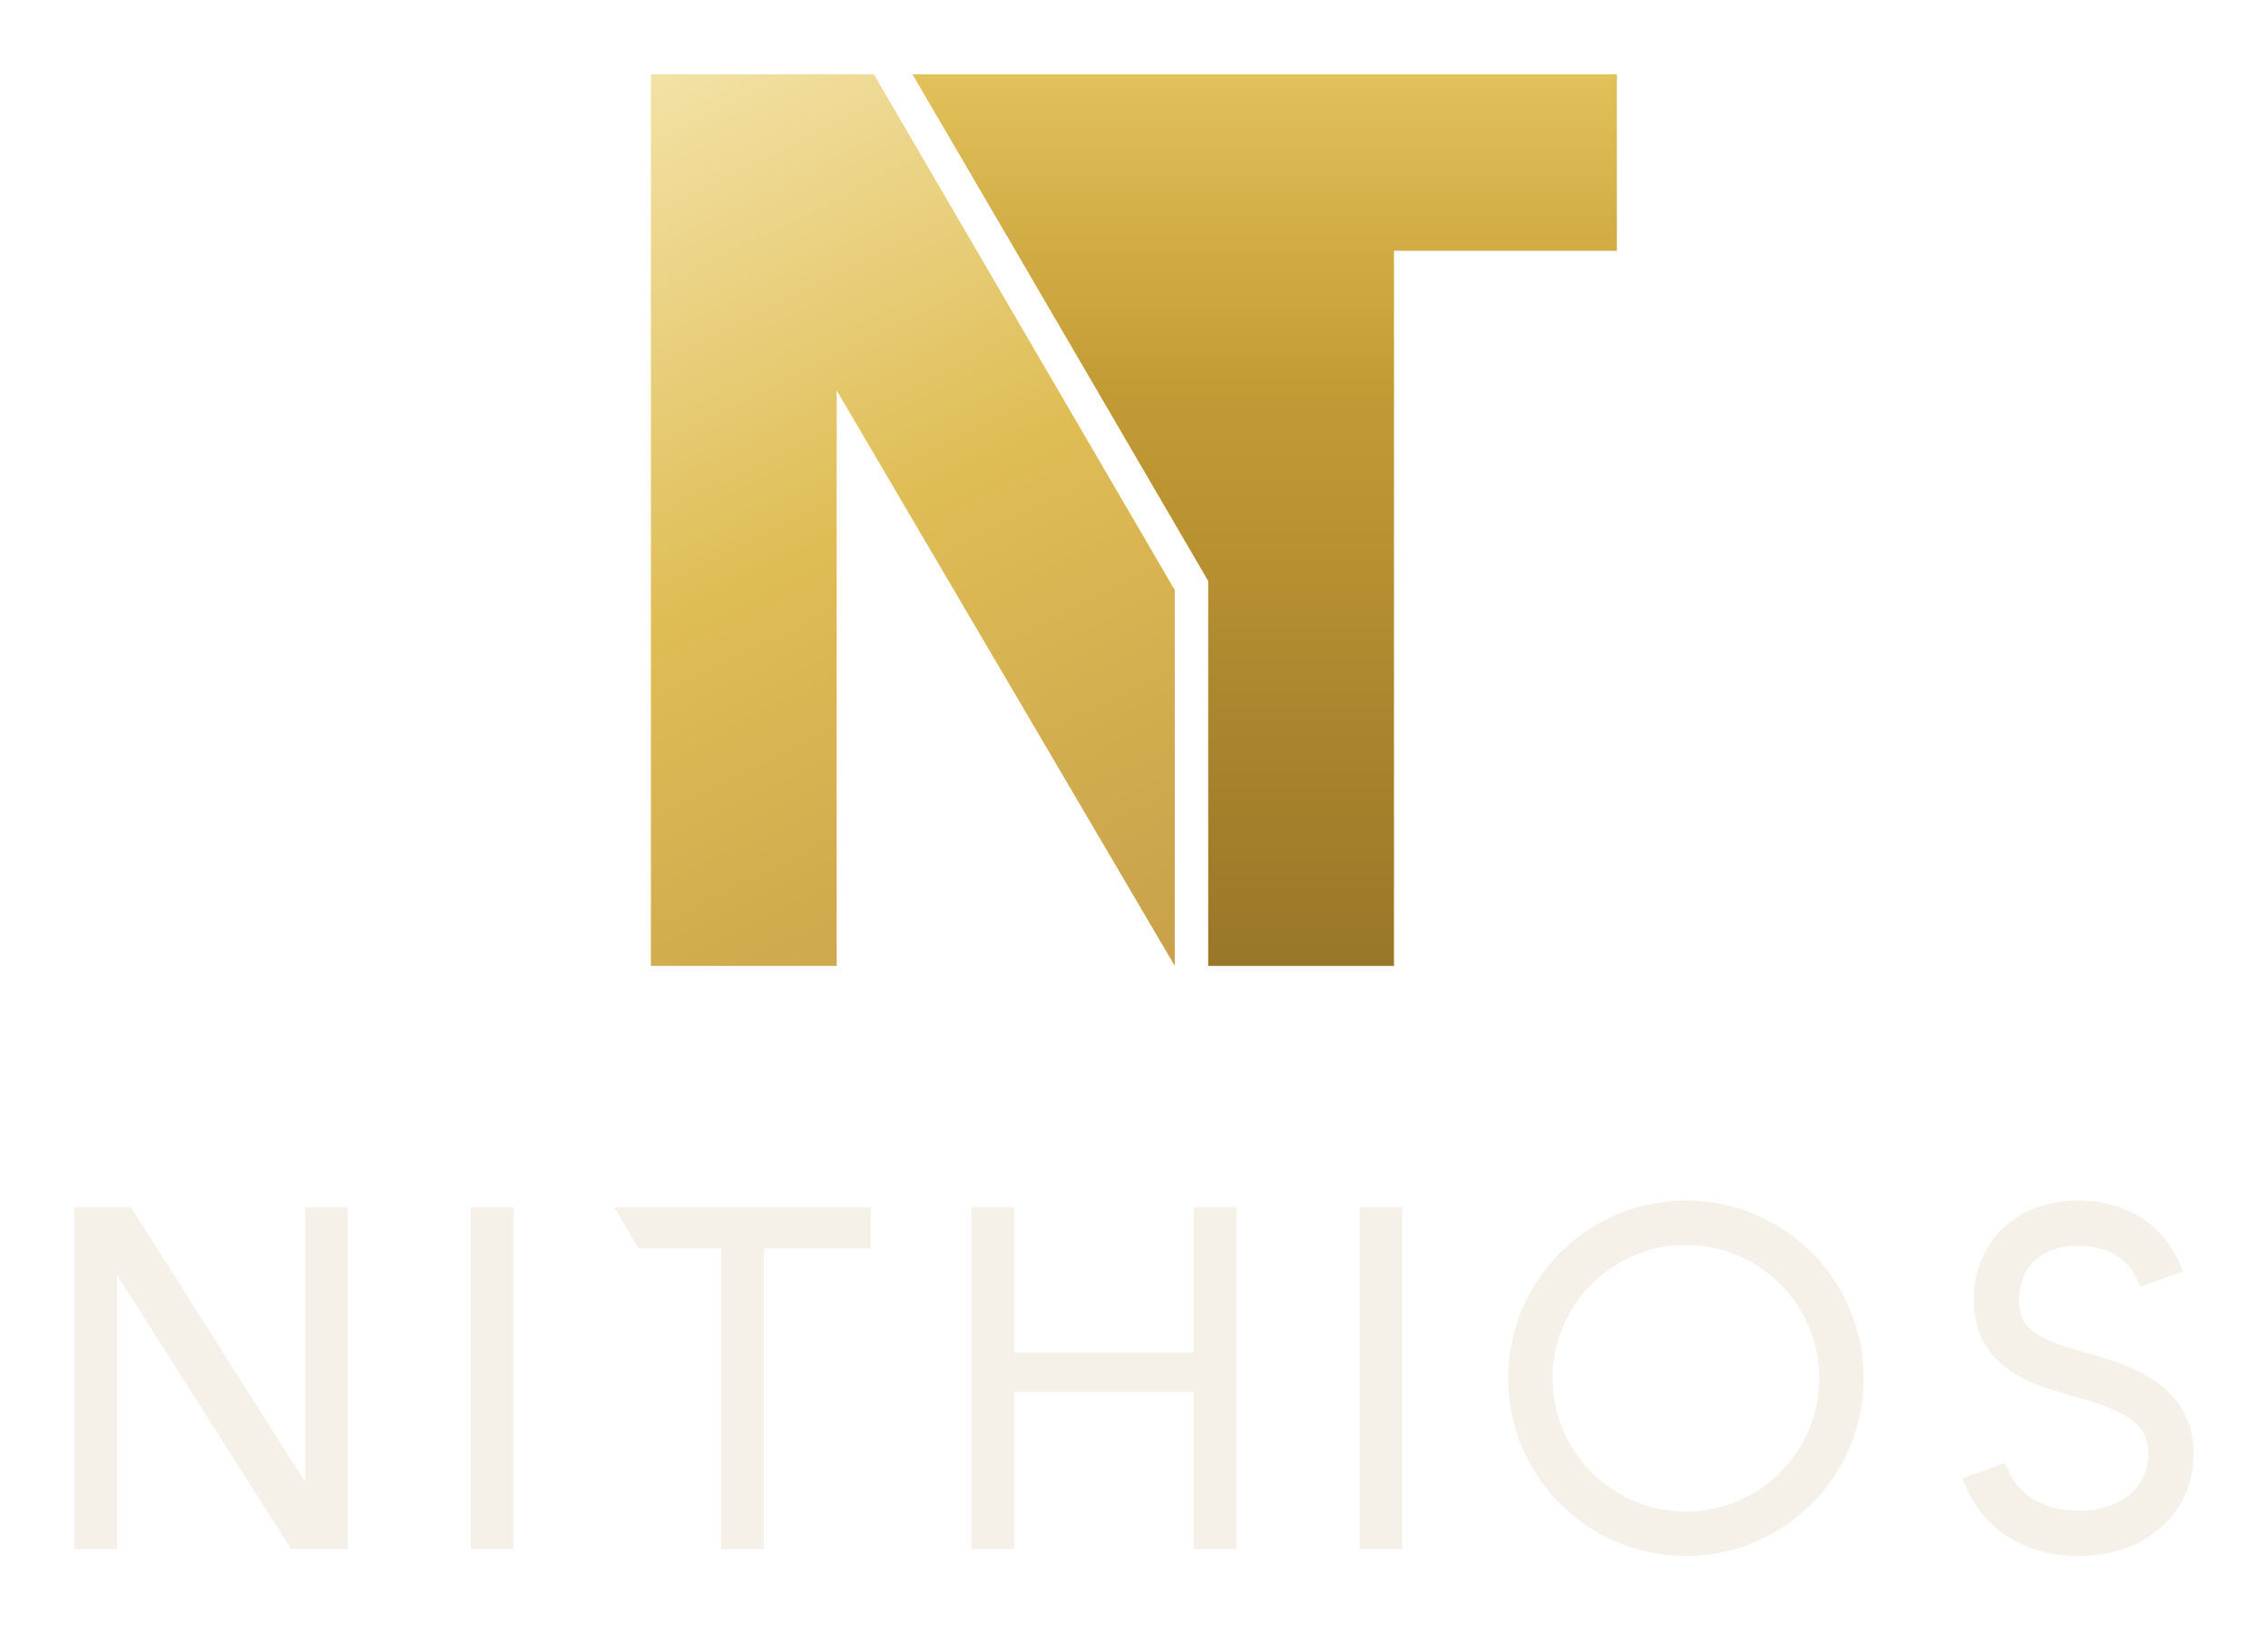
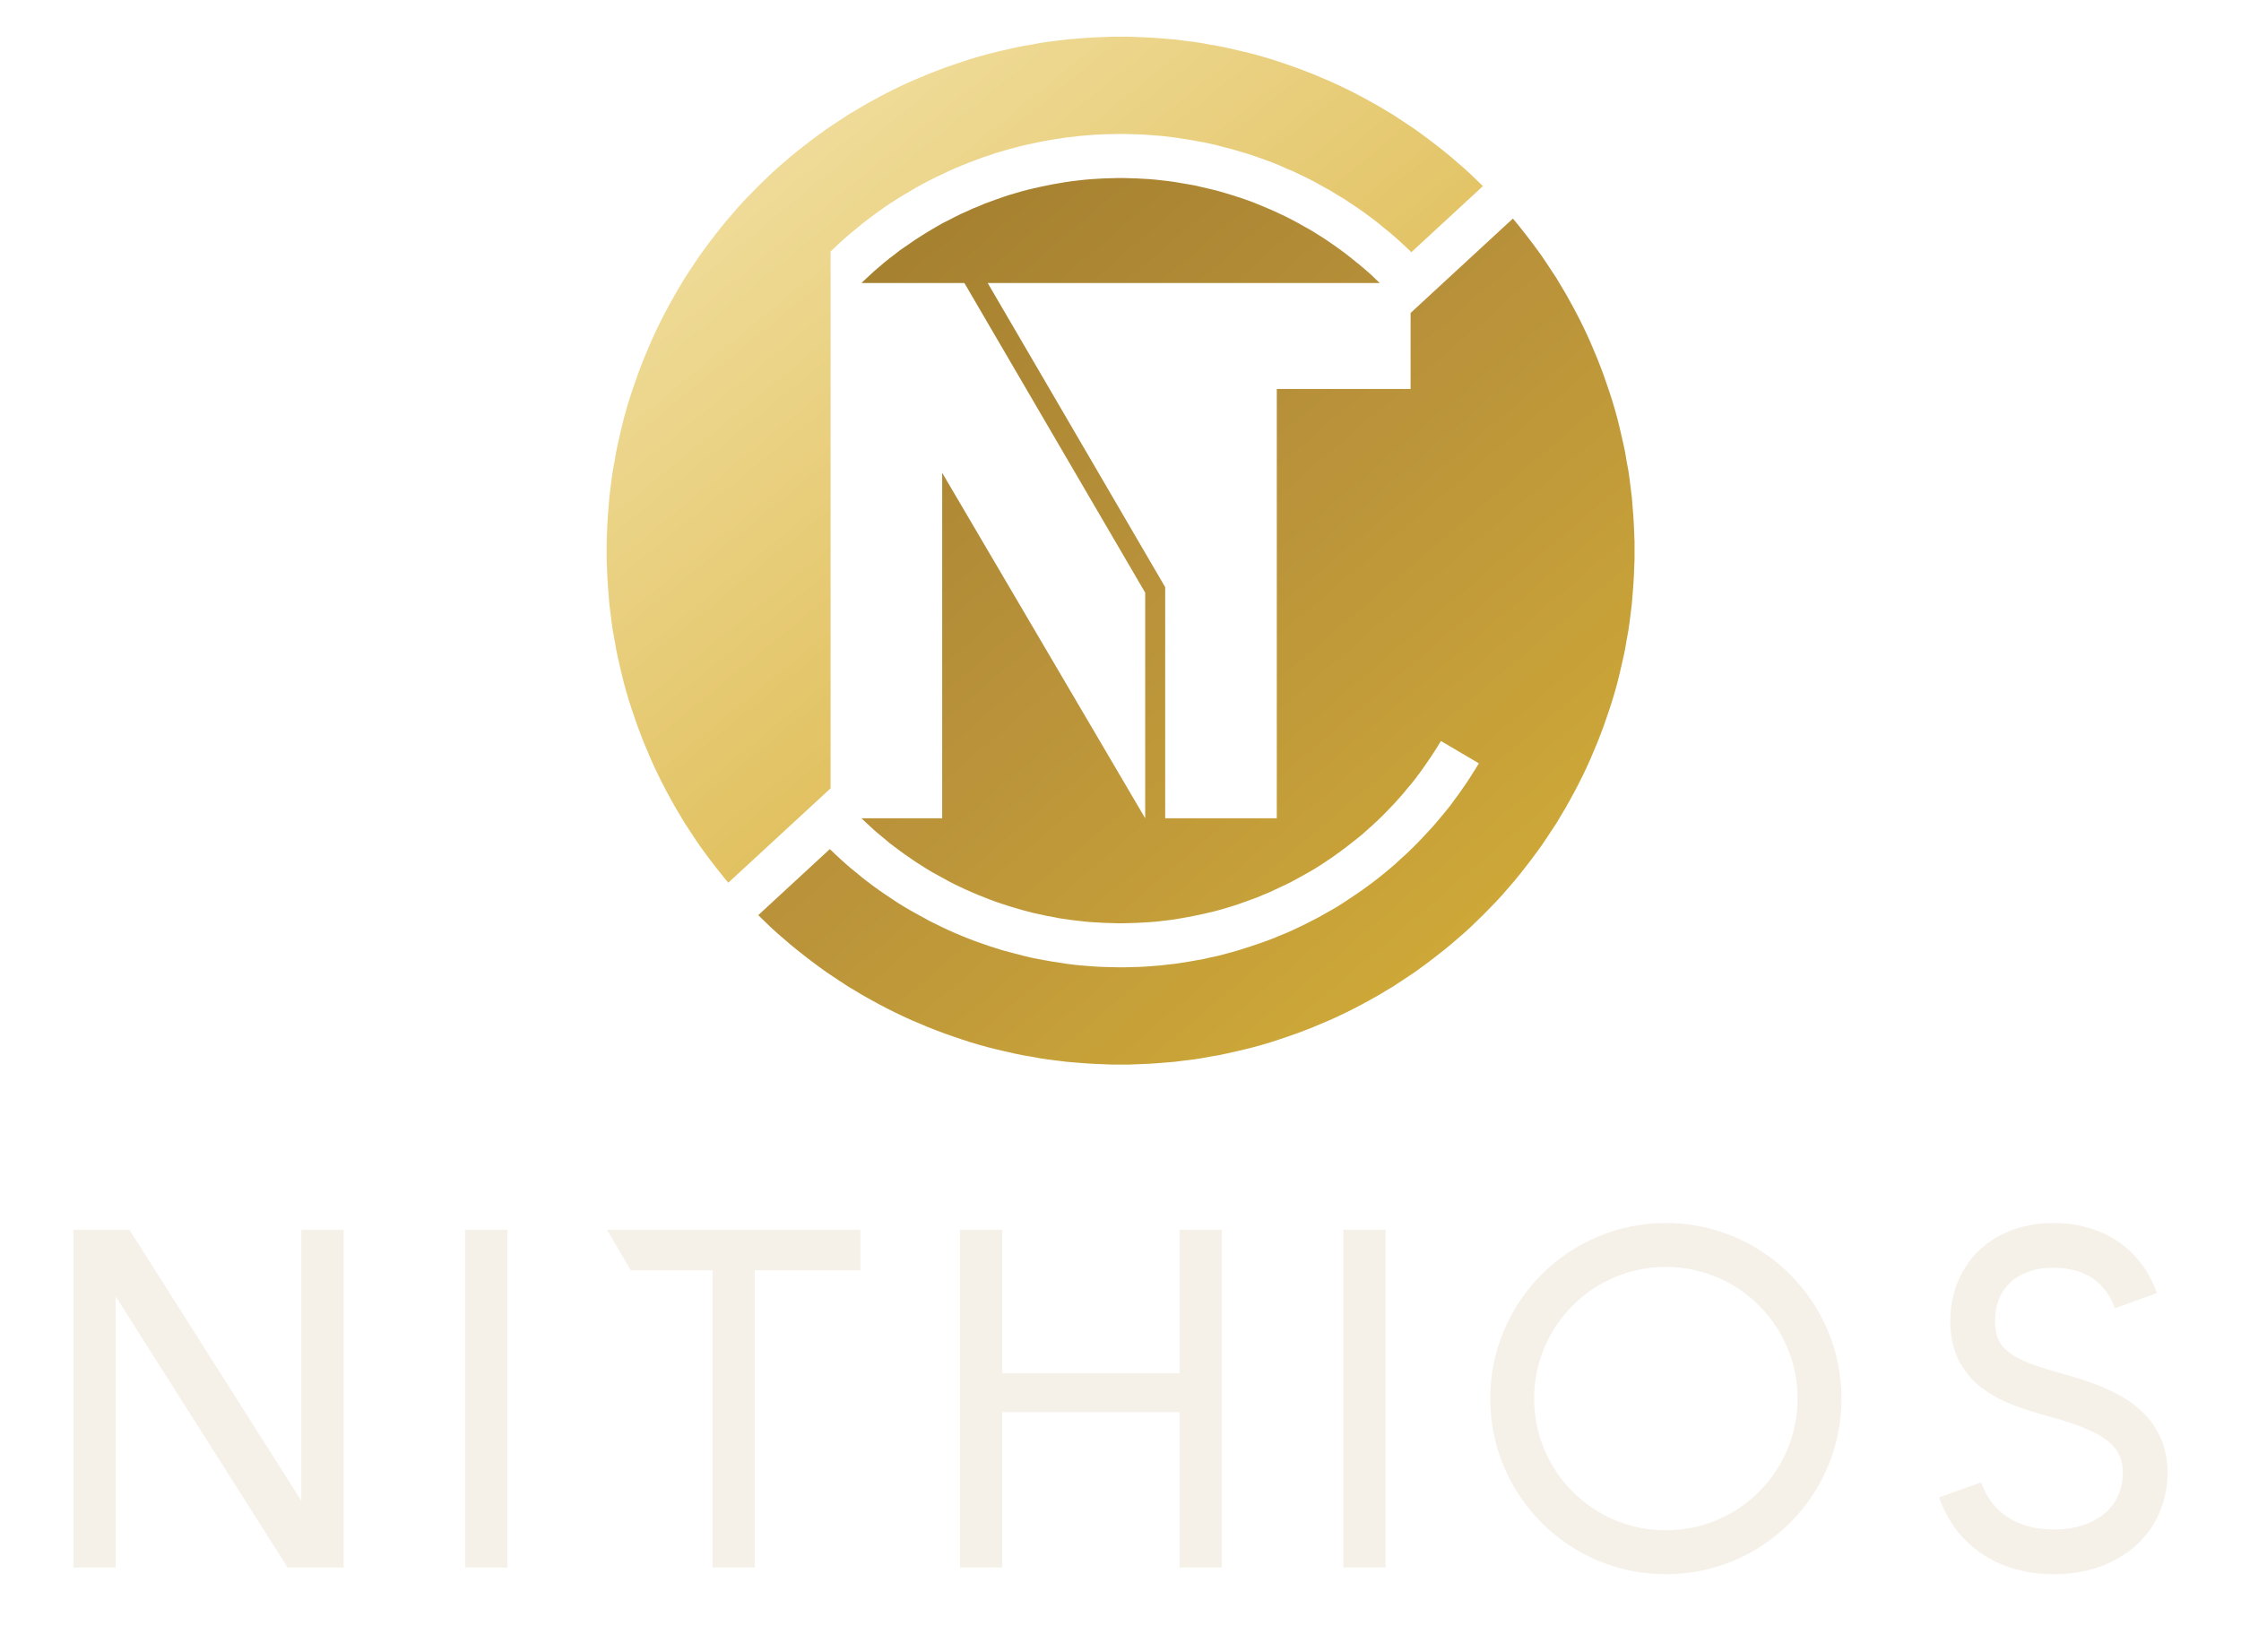
- <svg xmlns="http://www.w3.org/2000/svg" viewBox="-4 4 122.09 87.77" role="img" aria-label="Nithios">
+ <svg xmlns="http://www.w3.org/2000/svg" viewBox="-4 2 122.09 90" role="img" aria-label="Nithios">
  <defs>
-     <linearGradient id="nth-nt-nv-a" gradientUnits="userSpaceOnUse" x1="6" y1="8" x2="30" y2="56">
+     <linearGradient id="nth-k-nv-a" gradientUnits="userSpaceOnUse" x1="8" y1="6" x2="52" y2="60">
      <stop offset="0" stop-color="#f3e2a6" />
-       <stop offset="0.5" stop-color="#dfbd55" />
-       <stop offset="1" stop-color="#c9a24b" />
+       <stop offset=".55" stop-color="#e0bf5c" />
+       <stop offset="1" stop-color="#c9a03f" />
    </linearGradient>
-     <linearGradient id="nth-nt-nv-t" gradientUnits="userSpaceOnUse" x1="0" y1="8" x2="0" y2="56">
-       <stop offset="0" stop-color="#e2c15a" />
-       <stop offset="0.35" stop-color="#c39b35" />
+     <linearGradient id="nth-k-nv-b" gradientUnits="userSpaceOnUse" x1="56" y1="60" x2="10" y2="6">
+       <stop offset="0" stop-color="#d4af37" />
+       <stop offset=".5" stop-color="#b8913a" />
      <stop offset="1" stop-color="#9a7628" />
    </linearGradient>
  </defs>
-   <g transform="translate(25.04 0)">
-     <path fill="url(#nth-nt-nv-a)" d="M6 56L6 8L18 8L34.2 35.77L34.2 56L16 25.02L16 56Z" />
-     <path fill="url(#nth-nt-nv-t)" d="M20.08 8L58 8L58 17.5L46 17.5L46 56L36 56L36 35.28L25.63 17.5Z" />
+   <g transform="translate(25.05 0)">
+     <path fill="url(#nth-k-nv-a)" d="M4 32L4 31.51L4.02 31.02L4.04 30.53L4.07 30.05L4.11 29.56L4.15 29.07L4.21 28.59L4.27 28.1L4.34 27.62L4.43 27.14L4.51 26.66L4.61 26.18L4.72 25.7L4.83 25.23L4.95 24.75L5.08 24.28L5.22 23.81L5.37 23.35L5.53 22.88L5.69 22.42L5.86 21.97L6.04 21.51L6.23 21.06L6.42 20.61L6.62 20.17L6.83 19.73L7.05 19.29L7.28 18.85L7.51 18.43L7.75 18L8 17.58L8.25 17.16L8.52 16.75L8.79 16.34L9.06 15.94L9.35 15.54L9.64 15.15L9.94 14.76L10.24 14.38L10.55 14L10.87 13.63L11.19 13.26L11.52 12.9L11.86 12.55L12.2 12.2L12.55 11.86L12.9 11.52L13.26 11.19L13.63 10.87L14 10.55L14.38 10.24L14.76 9.94L15.15 9.64L15.54 9.35L15.94 9.06L16.34 8.79L16.75 8.52L17.16 8.25L17.58 8L18 7.75L18.43 7.51L18.85 7.28L19.29 7.05L19.73 6.83L20.17 6.62L20.61 6.42L21.06 6.23L21.51 6.04L21.97 5.86L22.42 5.69L22.88 5.53L23.35 5.37L23.81 5.22L24.28 5.08L24.75 4.95L25.23 4.83L25.7 4.72L26.18 4.61L26.66 4.51L27.14 4.43L27.62 4.34L28.1 4.27L28.59 4.21L29.07 4.15L29.56 4.11L30.05 4.07L30.53 4.04L31.02 4.02L31.51 4L32 4L32.49 4L32.98 4.02L33.47 4.04L33.95 4.07L34.44 4.11L34.93 4.15L35.41 4.21L35.9 4.27L36.38 4.34L36.86 4.43L37.34 4.51L37.82 4.61L38.3 4.72L38.77 4.83L39.25 4.95L39.72 5.08L40.19 5.22L40.65 5.37L41.12 5.53L41.58 5.69L42.03 5.86L42.49 6.04L42.94 6.23L43.39 6.42L43.83 6.62L44.27 6.83L44.71 7.05L45.15 7.28L45.57 7.51L46 7.75L46.42 8L46.84 8.25L47.25 8.52L47.66 8.79L48.06 9.06L48.46 9.35L48.85 9.64L49.24 9.94L49.62 10.24L50 10.55L50.37 10.87L50.74 11.19L51.1 11.52L51.45 11.86L51.74 12.14L47.84 15.74L47.57 15.48L47.28 15.21L46.99 14.95L46.69 14.69L46.38 14.44L46.08 14.19L45.77 13.95L45.45 13.71L45.13 13.48L44.81 13.26L44.48 13.04L44.15 12.82L43.81 12.62L43.47 12.41L43.13 12.22L42.79 12.03L42.44 11.84L42.08 11.66L41.73 11.49L41.37 11.32L41.01 11.17L40.65 11.01L40.28 10.86L39.91 10.72L39.54 10.59L39.17 10.46L38.79 10.34L38.42 10.23L38.04 10.12L37.65 10.02L37.27 9.92L36.89 9.83L36.5 9.75L36.11 9.68L35.73 9.61L35.34 9.55L34.94 9.49L34.55 9.44L34.16 9.4L33.77 9.37L33.37 9.34L32.98 9.32L32.59 9.31L32.19 9.3L31.8 9.3L31.4 9.31L31.01 9.32L30.61 9.34L30.22 9.37L29.83 9.4L29.43 9.45L29.04 9.49L28.65 9.55L28.26 9.61L27.87 9.68L27.49 9.75L27.1 9.84L26.72 9.92L26.33 10.02L25.95 10.12L25.57 10.23L25.19 10.34L24.82 10.47L24.45 10.59L24.08 10.73L23.71 10.87L23.34 11.02L22.98 11.17L22.62 11.33L22.26 11.5L21.9 11.67L21.55 11.85L21.2 12.03L20.86 12.22L20.52 12.42L20.18 12.62L19.84 12.83L19.51 13.04L19.18 13.26L18.86 13.49L18.54 13.72L18.22 13.96L17.91 14.2L17.61 14.45L17.3 14.7L17 14.96L16.71 15.22L16.42 15.49L16.2 15.7L16.2 44.95L10.63 50.09L10.55 50L10.24 49.62L9.94 49.24L9.64 48.85L9.35 48.46L9.06 48.06L8.79 47.66L8.52 47.25L8.25 46.84L8 46.42L7.75 46L7.51 45.57L7.28 45.15L7.05 44.71L6.83 44.27L6.62 43.83L6.42 43.39L6.23 42.94L6.04 42.49L5.86 42.03L5.69 41.58L5.53 41.12L5.37 40.65L5.22 40.19L5.08 39.72L4.95 39.25L4.83 38.77L4.72 38.3L4.61 37.82L4.51 37.34L4.43 36.86L4.34 36.38L4.27 35.9L4.21 35.41L4.15 34.93L4.11 34.44L4.07 33.95L4.04 33.47L4.02 32.98L4 32.49Z" />
+     <path fill="url(#nth-k-nv-b)" d="M12.26 51.86L16.16 48.26L16.43 48.52L16.72 48.79L17.01 49.05L17.31 49.31L17.62 49.56L17.92 49.81L18.23 50.05L18.55 50.29L18.87 50.52L19.19 50.74L19.52 50.96L19.85 51.18L20.19 51.39L20.53 51.59L20.87 51.78L21.22 51.97L21.56 52.16L21.92 52.34L22.27 52.51L22.63 52.68L22.99 52.84L23.35 52.99L23.72 53.14L24.09 53.28L24.46 53.41L24.83 53.54L25.21 53.66L25.59 53.78L25.97 53.88L26.35 53.98L26.73 54.08L27.11 54.17L27.5 54.25L27.89 54.32L28.28 54.39L28.67 54.45L29.06 54.51L29.45 54.56L29.84 54.6L30.24 54.63L30.63 54.66L31.02 54.68L31.42 54.69L31.81 54.7L32.21 54.7L32.6 54.69L33 54.68L33.39 54.66L33.78 54.63L34.18 54.6L34.57 54.55L34.96 54.51L35.35 54.45L35.74 54.39L36.13 54.32L36.52 54.25L36.9 54.16L37.29 54.08L37.67 53.98L38.05 53.88L38.43 53.77L38.81 53.65L39.18 53.53L39.56 53.4L39.93 53.27L40.3 53.13L40.66 52.98L41.03 52.83L41.39 52.67L41.75 52.5L42.1 52.33L42.45 52.15L42.8 51.97L43.15 51.77L43.49 51.58L43.83 51.38L44.16 51.17L44.49 50.95L44.82 50.73L45.14 50.51L45.46 50.28L45.78 50.04L46.09 49.8L46.4 49.55L46.7 49.3L47 49.04L47.29 48.77L47.58 48.51L47.87 48.23L48.15 47.95L48.42 47.67L48.69 47.38L48.96 47.09L49.22 46.79L49.47 46.49L49.72 46.19L49.97 45.88L50.2 45.56L50.44 45.24L50.66 44.92L50.89 44.59L51.1 44.26L51.31 43.93L51.52 43.59L49.45 42.37L49.27 42.67L49.08 42.97L48.89 43.26L48.69 43.55L48.49 43.84L48.28 44.13L48.07 44.41L47.85 44.69L47.62 44.96L47.4 45.23L47.16 45.5L46.93 45.76L46.69 46.01L46.44 46.27L46.19 46.52L45.94 46.76L45.68 47L45.41 47.24L45.15 47.47L44.88 47.69L44.6 47.91L44.32 48.13L44.04 48.34L43.75 48.55L43.47 48.75L43.17 48.95L42.88 49.14L42.58 49.33L42.27 49.51L41.97 49.68L41.66 49.85L41.35 50.02L41.03 50.18L40.71 50.33L40.39 50.48L40.07 50.63L39.75 50.76L39.42 50.9L39.09 51.02L38.76 51.14L38.42 51.26L38.09 51.37L37.75 51.47L37.41 51.57L37.07 51.66L36.73 51.74L36.38 51.82L36.04 51.89L35.69 51.96L35.35 52.02L35 52.08L34.65 52.13L34.3 52.17L33.95 52.21L33.59 52.24L33.24 52.26L32.89 52.28L32.54 52.29L32.18 52.3L31.83 52.3L31.48 52.29L31.13 52.28L30.77 52.26L30.42 52.24L30.07 52.21L29.72 52.17L29.37 52.13L29.02 52.08L28.67 52.03L28.32 51.96L27.98 51.9L27.63 51.82L27.29 51.75L26.94 51.66L26.6 51.57L26.26 51.47L25.93 51.37L25.59 51.26L25.26 51.15L24.93 51.03L24.6 50.9L24.27 50.77L23.94 50.63L23.62 50.49L23.3 50.34L22.98 50.19L22.67 50.03L22.36 49.86L22.05 49.69L21.74 49.52L21.44 49.34L21.14 49.15L20.84 48.96L20.55 48.76L20.26 48.56L19.97 48.35L19.69 48.14L19.41 47.93L19.14 47.7L18.87 47.48L18.6 47.25L18.34 47.01L18.08 46.77L17.88 46.58L22.28 46.58L22.28 27.76L33.34 46.58L33.34 34.29L23.49 17.42L17.88 17.42L18.07 17.24L18.33 17L18.59 16.76L18.86 16.53L19.13 16.3L19.4 16.08L19.68 15.87L19.96 15.65L20.25 15.45L20.54 15.25L20.83 15.05L21.13 14.86L21.43 14.67L21.73 14.49L22.04 14.31L22.34 14.14L22.66 13.98L22.97 13.82L23.29 13.66L23.61 13.52L23.93 13.37L24.26 13.24L24.58 13.1L24.91 12.98L25.24 12.86L25.58 12.74L25.91 12.63L26.25 12.53L26.59 12.43L26.93 12.34L27.27 12.26L27.62 12.18L27.96 12.11L28.31 12.04L28.66 11.98L29.01 11.92L29.36 11.87L29.71 11.83L30.06 11.79L30.41 11.76L30.76 11.74L31.11 11.72L31.47 11.71L31.82 11.7L32.17 11.7L32.52 11.71L32.88 11.72L33.23 11.74L33.58 11.76L33.93 11.79L34.28 11.83L34.63 11.87L34.98 11.92L35.33 11.98L35.68 12.04L36.03 12.1L36.37 12.18L36.71 12.26L37.06 12.34L37.4 12.43L37.74 12.53L38.07 12.63L38.41 12.74L38.74 12.85L39.08 12.97L39.41 13.1L39.73 13.23L40.06 13.37L40.38 13.51L40.7 13.66L41.02 13.81L41.33 13.97L41.65 14.14L41.95 14.31L42.26 14.48L42.56 14.66L42.86 14.85L43.16 15.04L43.45 15.24L43.74 15.44L44.03 15.65L44.31 15.86L44.59 16.08L44.86 16.3L45.13 16.52L45.4 16.75L45.67 16.99L45.92 17.23L46.12 17.42L24.76 17.42L28.13 23.19L34.43 33.99L34.43 46.58L40.51 46.58L40.51 23.19L47.8 23.19L47.8 19.05L53.37 13.91L53.45 14L53.76 14.38L54.06 14.76L54.36 15.15L54.65 15.54L54.94 15.94L55.21 16.34L55.48 16.75L55.75 17.16L56 17.58L56.25 18L56.49 18.43L56.72 18.85L56.95 19.29L57.17 19.73L57.38 20.17L57.58 20.61L57.77 21.06L57.96 21.51L58.14 21.97L58.31 22.42L58.47 22.88L58.63 23.35L58.78 23.81L58.92 24.28L59.05 24.75L59.17 25.23L59.28 25.7L59.39 26.18L59.49 26.66L59.57 27.14L59.66 27.62L59.73 28.1L59.79 28.59L59.85 29.07L59.89 29.56L59.93 30.05L59.96 30.53L59.98 31.02L60 31.51L60 32L60 32.49L59.98 32.98L59.96 33.47L59.93 33.95L59.89 34.44L59.85 34.93L59.79 35.41L59.73 35.9L59.66 36.38L59.57 36.86L59.49 37.34L59.39 37.82L59.28 38.3L59.17 38.77L59.05 39.25L58.92 39.72L58.78 40.19L58.63 40.65L58.47 41.12L58.31 41.58L58.14 42.03L57.96 42.49L57.77 42.94L57.58 43.39L57.38 43.83L57.17 44.27L56.95 44.71L56.72 45.15L56.49 45.57L56.25 46L56 46.42L55.75 46.84L55.48 47.25L55.21 47.66L54.94 48.06L54.65 48.46L54.36 48.85L54.06 49.24L53.76 49.62L53.45 50L53.13 50.37L52.81 50.74L52.48 51.1L52.14 51.45L51.8 51.8L51.45 52.14L51.1 52.48L50.74 52.81L50.37 53.13L50 53.45L49.62 53.76L49.24 54.06L48.85 54.36L48.46 54.65L48.06 54.94L47.66 55.21L47.25 55.48L46.84 55.75L46.42 56L46 56.25L45.57 56.49L45.15 56.72L44.71 56.95L44.27 57.17L43.83 57.38L43.39 57.58L42.94 57.77L42.49 57.96L42.03 58.14L41.58 58.31L41.12 58.47L40.65 58.63L40.19 58.78L39.72 58.92L39.25 59.05L38.77 59.17L38.3 59.28L37.82 59.39L37.34 59.49L36.86 59.57L36.38 59.66L35.9 59.73L35.41 59.79L34.93 59.85L34.44 59.89L33.95 59.93L33.47 59.96L32.98 59.98L32.49 60L32 60L31.51 60L31.02 59.98L30.53 59.96L30.05 59.93L29.56 59.89L29.07 59.85L28.59 59.79L28.1 59.73L27.62 59.66L27.14 59.57L26.66 59.49L26.18 59.39L25.7 59.28L25.23 59.17L24.75 59.05L24.28 58.92L23.81 58.78L23.35 58.63L22.88 58.47L22.42 58.31L21.97 58.14L21.51 57.96L21.06 57.77L20.61 57.58L20.17 57.38L19.73 57.17L19.29 56.95L18.85 56.72L18.43 56.49L18 56.25L17.58 56L17.16 55.75L16.75 55.48L16.34 55.21L15.94 54.94L15.54 54.65L15.15 54.36L14.76 54.06L14.38 53.76L14 53.45L13.63 53.13L13.26 52.81L12.9 52.48L12.55 52.14Z" />
  </g>
  <path fill="#f5f1e8" transform="translate(0 69) scale(0.92)" d="M0 0L3.316 0L13.5 16.058L13.5 0L16 0L16 20L12.684 20L2.5 3.942L2.5 20L0 20ZM23.2 0H25.7V20H23.2ZM31.6 0L46.6 0L46.6 2.4L40.35 2.4L40.35 20L37.85 20L37.85 2.4L33 2.4ZM52.5 0L55 0L55 8.5L65.5 8.5L65.5 0L68 0L68 20L65.5 20L65.5 10.8L55 10.8L55 20L52.5 20ZM75.2 0H77.7V20H75.2ZM83.9 10A10.4 10.4 0 1 1 104.7 10A10.4 10.4 0 1 1 83.9 10ZM86.5 10A7.8 7.8 0 1 0 102.1 10A7.8 7.8 0 1 0 86.5 10ZM123.38 3.75L123.24 3.39L123.09 3.05L122.92 2.72L122.73 2.40L122.52 2.10L122.30 1.82L122.07 1.55L121.82 1.29L121.55 1.05L121.27 0.83L120.98 0.63L120.68 0.45L120.37 0.28L120.05 0.14L119.72 0.01L119.38 -0.10L119.04 -0.19L118.69 -0.27L118.33 -0.33L117.97 -0.37L117.60 -0.39L117.23 -0.40L116.78 -0.39L116.34 -0.35L115.90 -0.28L115.48 -0.19L115.07 -0.08L114.67 0.07L114.28 0.24L113.91 0.43L113.56 0.65L113.22 0.90L112.91 1.17L112.61 1.46L112.34 1.78L112.10 2.12L111.88 2.48L111.68 2.86L111.52 3.25L111.38 3.66L111.28 4.09L111.20 4.53L111.16 4.98L111.14 5.44L111.16 5.94L111.22 6.42L111.32 6.88L111.46 7.31L111.64 7.73L111.86 8.11L112.10 8.46L112.37 8.79L112.66 9.08L112.97 9.34L113.30 9.57L113.63 9.78L113.96 9.97L114.31 10.14L114.65 10.29L115.00 10.43L115.35 10.55L115.70 10.67L116.05 10.78L116.39 10.88L116.73 10.98L117.06 11.08L117.44 11.18L117.80 11.29L118.14 11.40L118.48 11.51L118.80 11.63L119.10 11.75L119.39 11.88L119.66 12.00L119.91 12.14L120.13 12.27L120.34 12.41L120.52 12.55L120.69 12.70L120.83 12.85L120.95 13.00L121.05 13.15L121.14 13.31L121.21 13.48L121.27 13.67L121.32 13.87L121.35 14.11L121.36 14.36L121.35 14.65L121.32 14.93L121.27 15.18L121.20 15.43L121.12 15.65L121.02 15.87L120.91 16.08L120.78 16.27L120.63 16.45L120.47 16.63L120.29 16.79L120.10 16.94L119.89 17.08L119.66 17.21L119.42 17.33L119.16 17.44L118.88 17.53L118.59 17.61L118.29 17.67L117.96 17.71L117.63 17.74L117.28 17.75L116.98 17.74L116.69 17.72L116.40 17.69L116.13 17.65L115.87 17.59L115.63 17.52L115.39 17.44L115.16 17.35L114.94 17.25L114.74 17.14L114.54 17.02L114.35 16.89L114.17 16.75L114.01 16.60L113.85 16.44L113.69 16.27L113.55 16.08L113.42 15.88L113.29 15.67L113.18 15.45L113.07 15.21L112.97 14.96L110.48 15.85L110.62 16.23L110.79 16.60L110.98 16.96L111.18 17.31L111.40 17.63L111.64 17.95L111.90 18.24L112.18 18.52L112.47 18.78L112.77 19.02L113.09 19.24L113.42 19.44L113.76 19.63L114.12 19.79L114.49 19.94L114.86 20.06L115.25 20.16L115.64 20.25L116.04 20.32L116.44 20.36L116.86 20.39L117.28 20.40L117.77 20.39L118.25 20.35L118.73 20.28L119.19 20.19L119.64 20.07L120.08 19.93L120.50 19.75L120.90 19.56L121.29 19.33L121.66 19.08L122.01 18.81L122.34 18.51L122.64 18.18L122.92 17.83L123.17 17.46L123.39 17.07L123.57 16.65L123.73 16.22L123.85 15.78L123.94 15.32L123.99 14.85L124.01 14.36L123.99 13.89L123.93 13.42L123.83 12.98L123.70 12.55L123.52 12.15L123.31 11.77L123.07 11.41L122.81 11.09L122.52 10.79L122.21 10.51L121.89 10.26L121.56 10.04L121.21 9.83L120.85 9.64L120.49 9.46L120.12 9.30L119.74 9.15L119.36 9.01L118.97 8.88L118.58 8.76L118.18 8.64L117.79 8.53L117.46 8.43L117.14 8.34L116.82 8.24L116.52 8.15L116.22 8.05L115.94 7.95L115.67 7.84L115.42 7.73L115.19 7.62L114.97 7.50L114.78 7.38L114.61 7.25L114.45 7.12L114.32 6.99L114.20 6.85L114.10 6.71L114.02 6.55L113.94 6.38L113.88 6.19L113.84 5.97L113.80 5.72L113.79 5.44L113.80 5.15L113.83 4.89L113.87 4.63L113.93 4.40L114.00 4.17L114.09 3.97L114.19 3.77L114.30 3.59L114.42 3.42L114.56 3.26L114.71 3.11L114.87 2.97L115.04 2.85L115.23 2.73L115.43 2.62L115.65 2.53L115.88 2.45L116.12 2.38L116.38 2.32L116.65 2.28L116.93 2.26L117.23 2.25L117.49 2.26L117.73 2.27L117.97 2.30L118.20 2.34L118.42 2.38L118.63 2.44L118.83 2.50L119.02 2.58L119.20 2.66L119.37 2.75L119.54 2.85L119.69 2.96L119.84 3.08L119.99 3.21L120.12 3.35L120.25 3.50L120.38 3.66L120.49 3.83L120.60 4.01L120.71 4.21L120.80 4.42L120.89 4.65Z" />
</svg>
